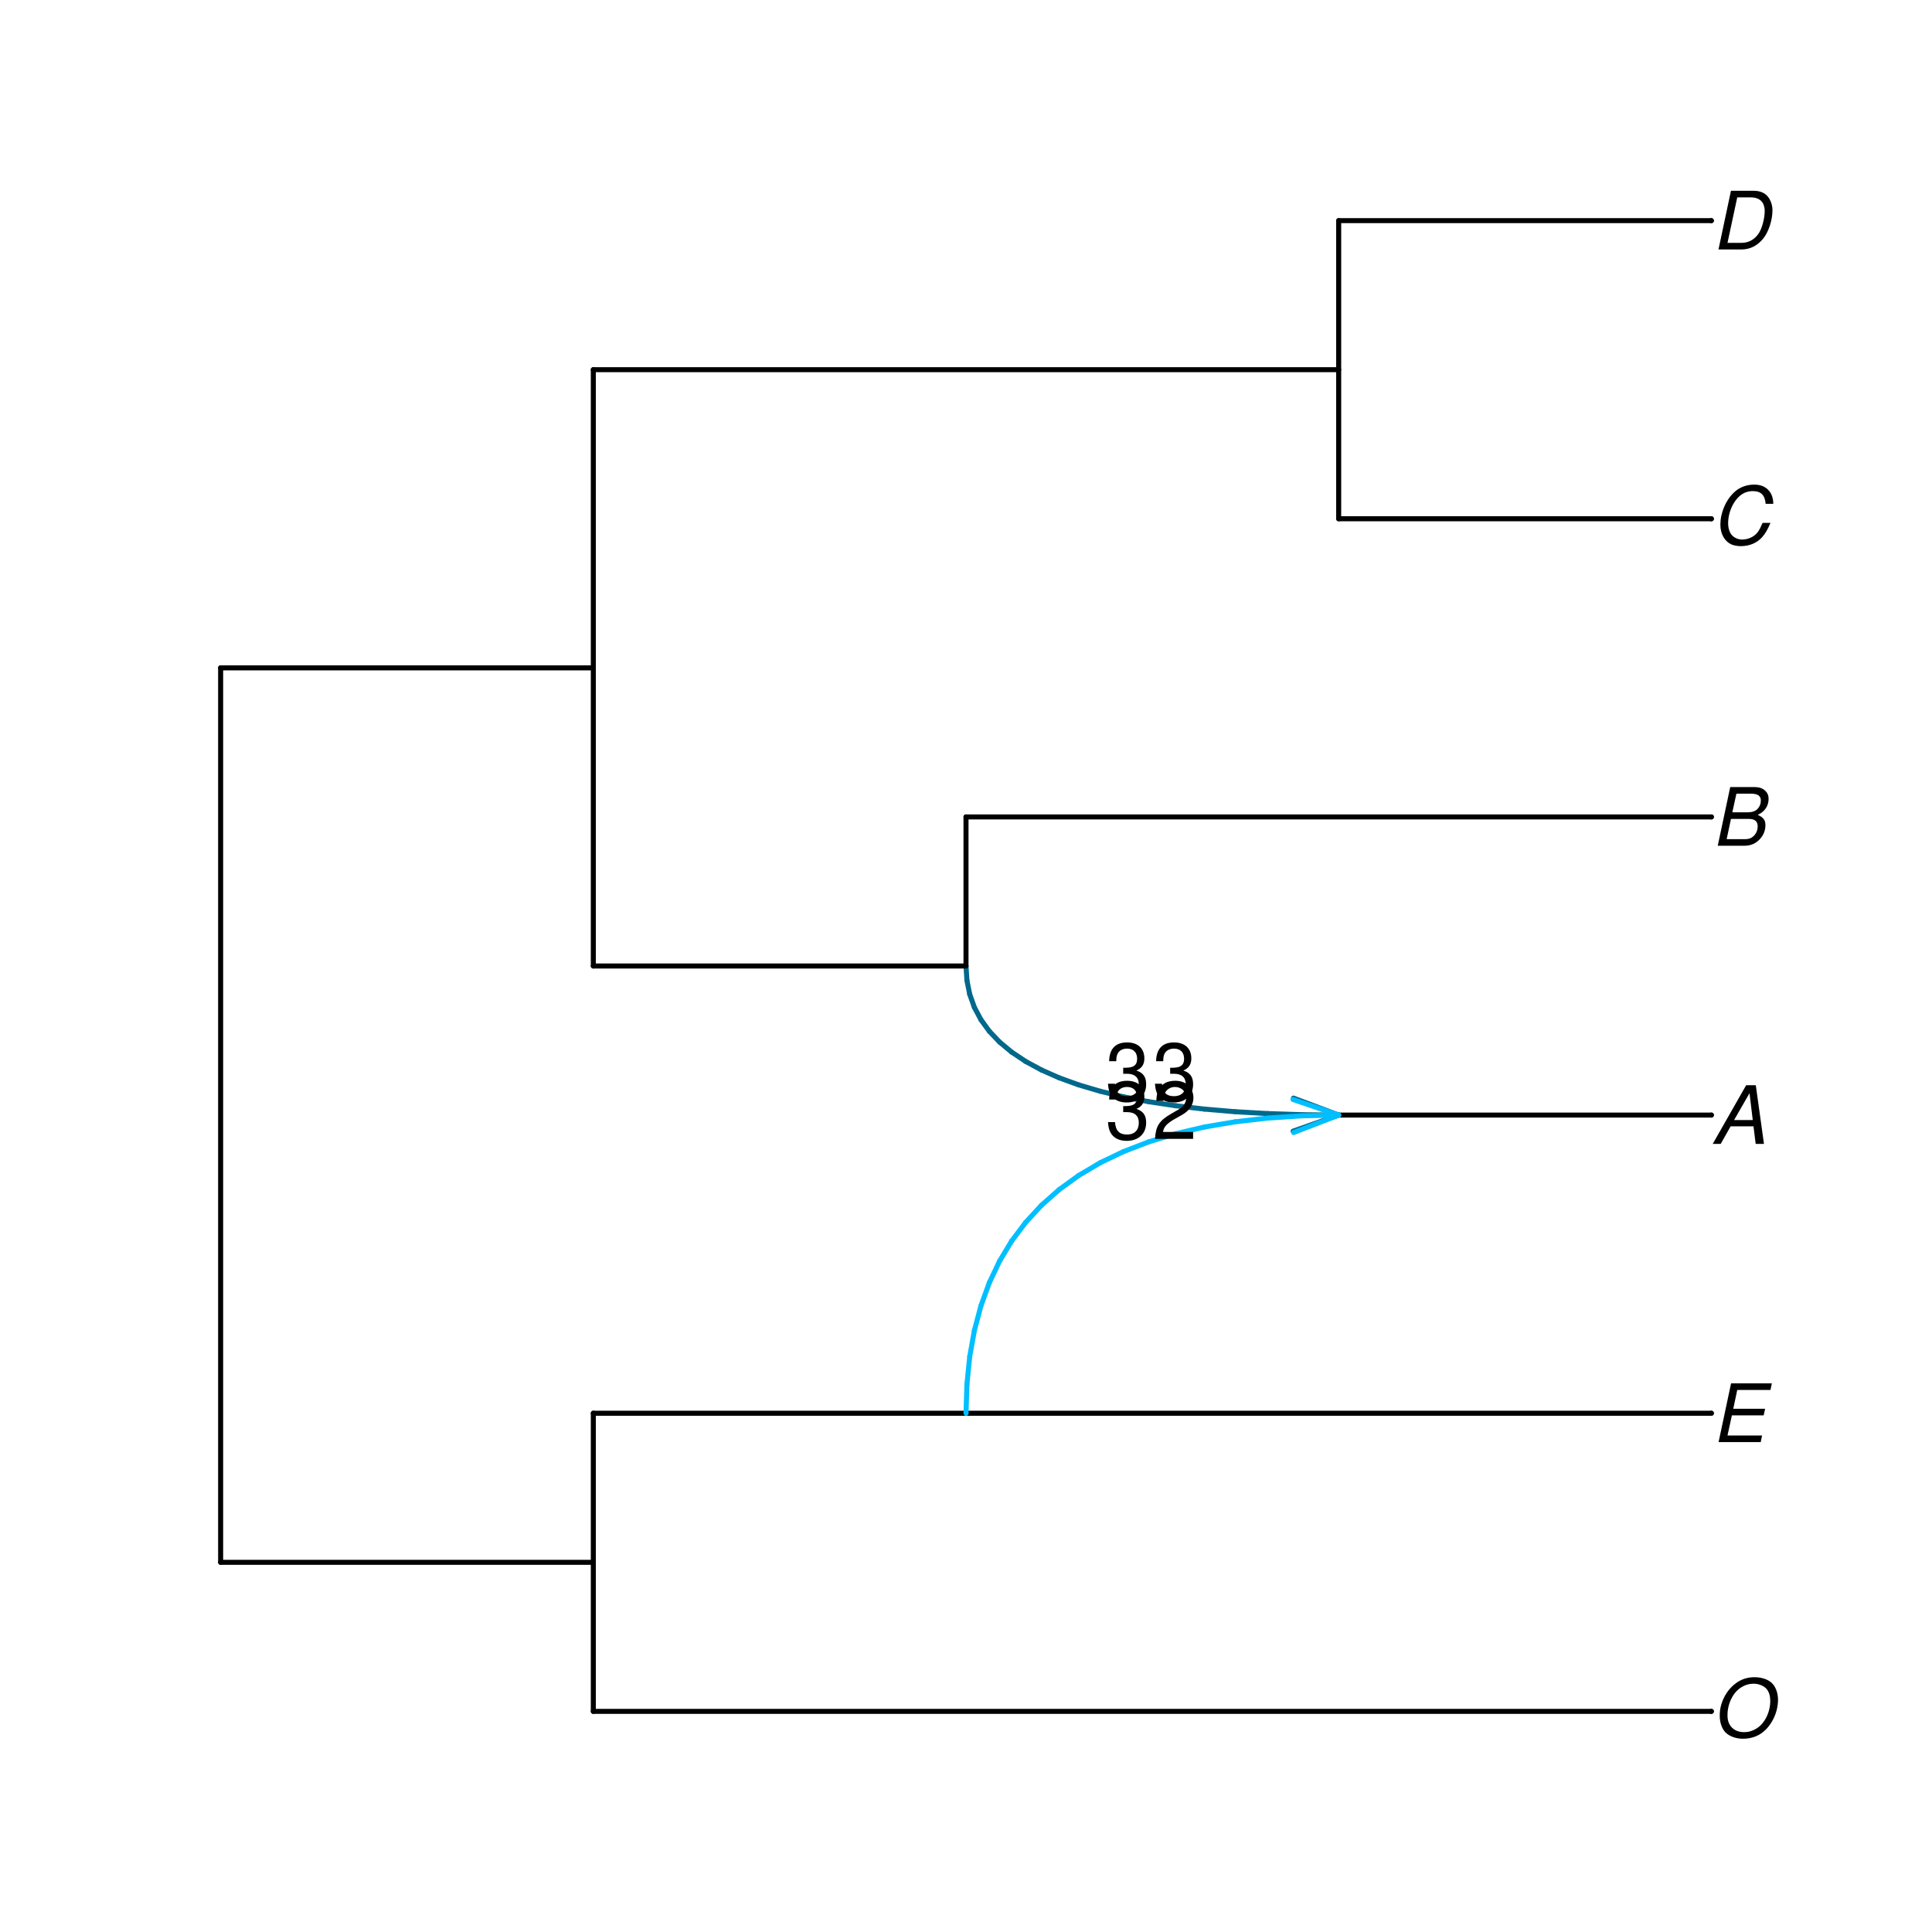
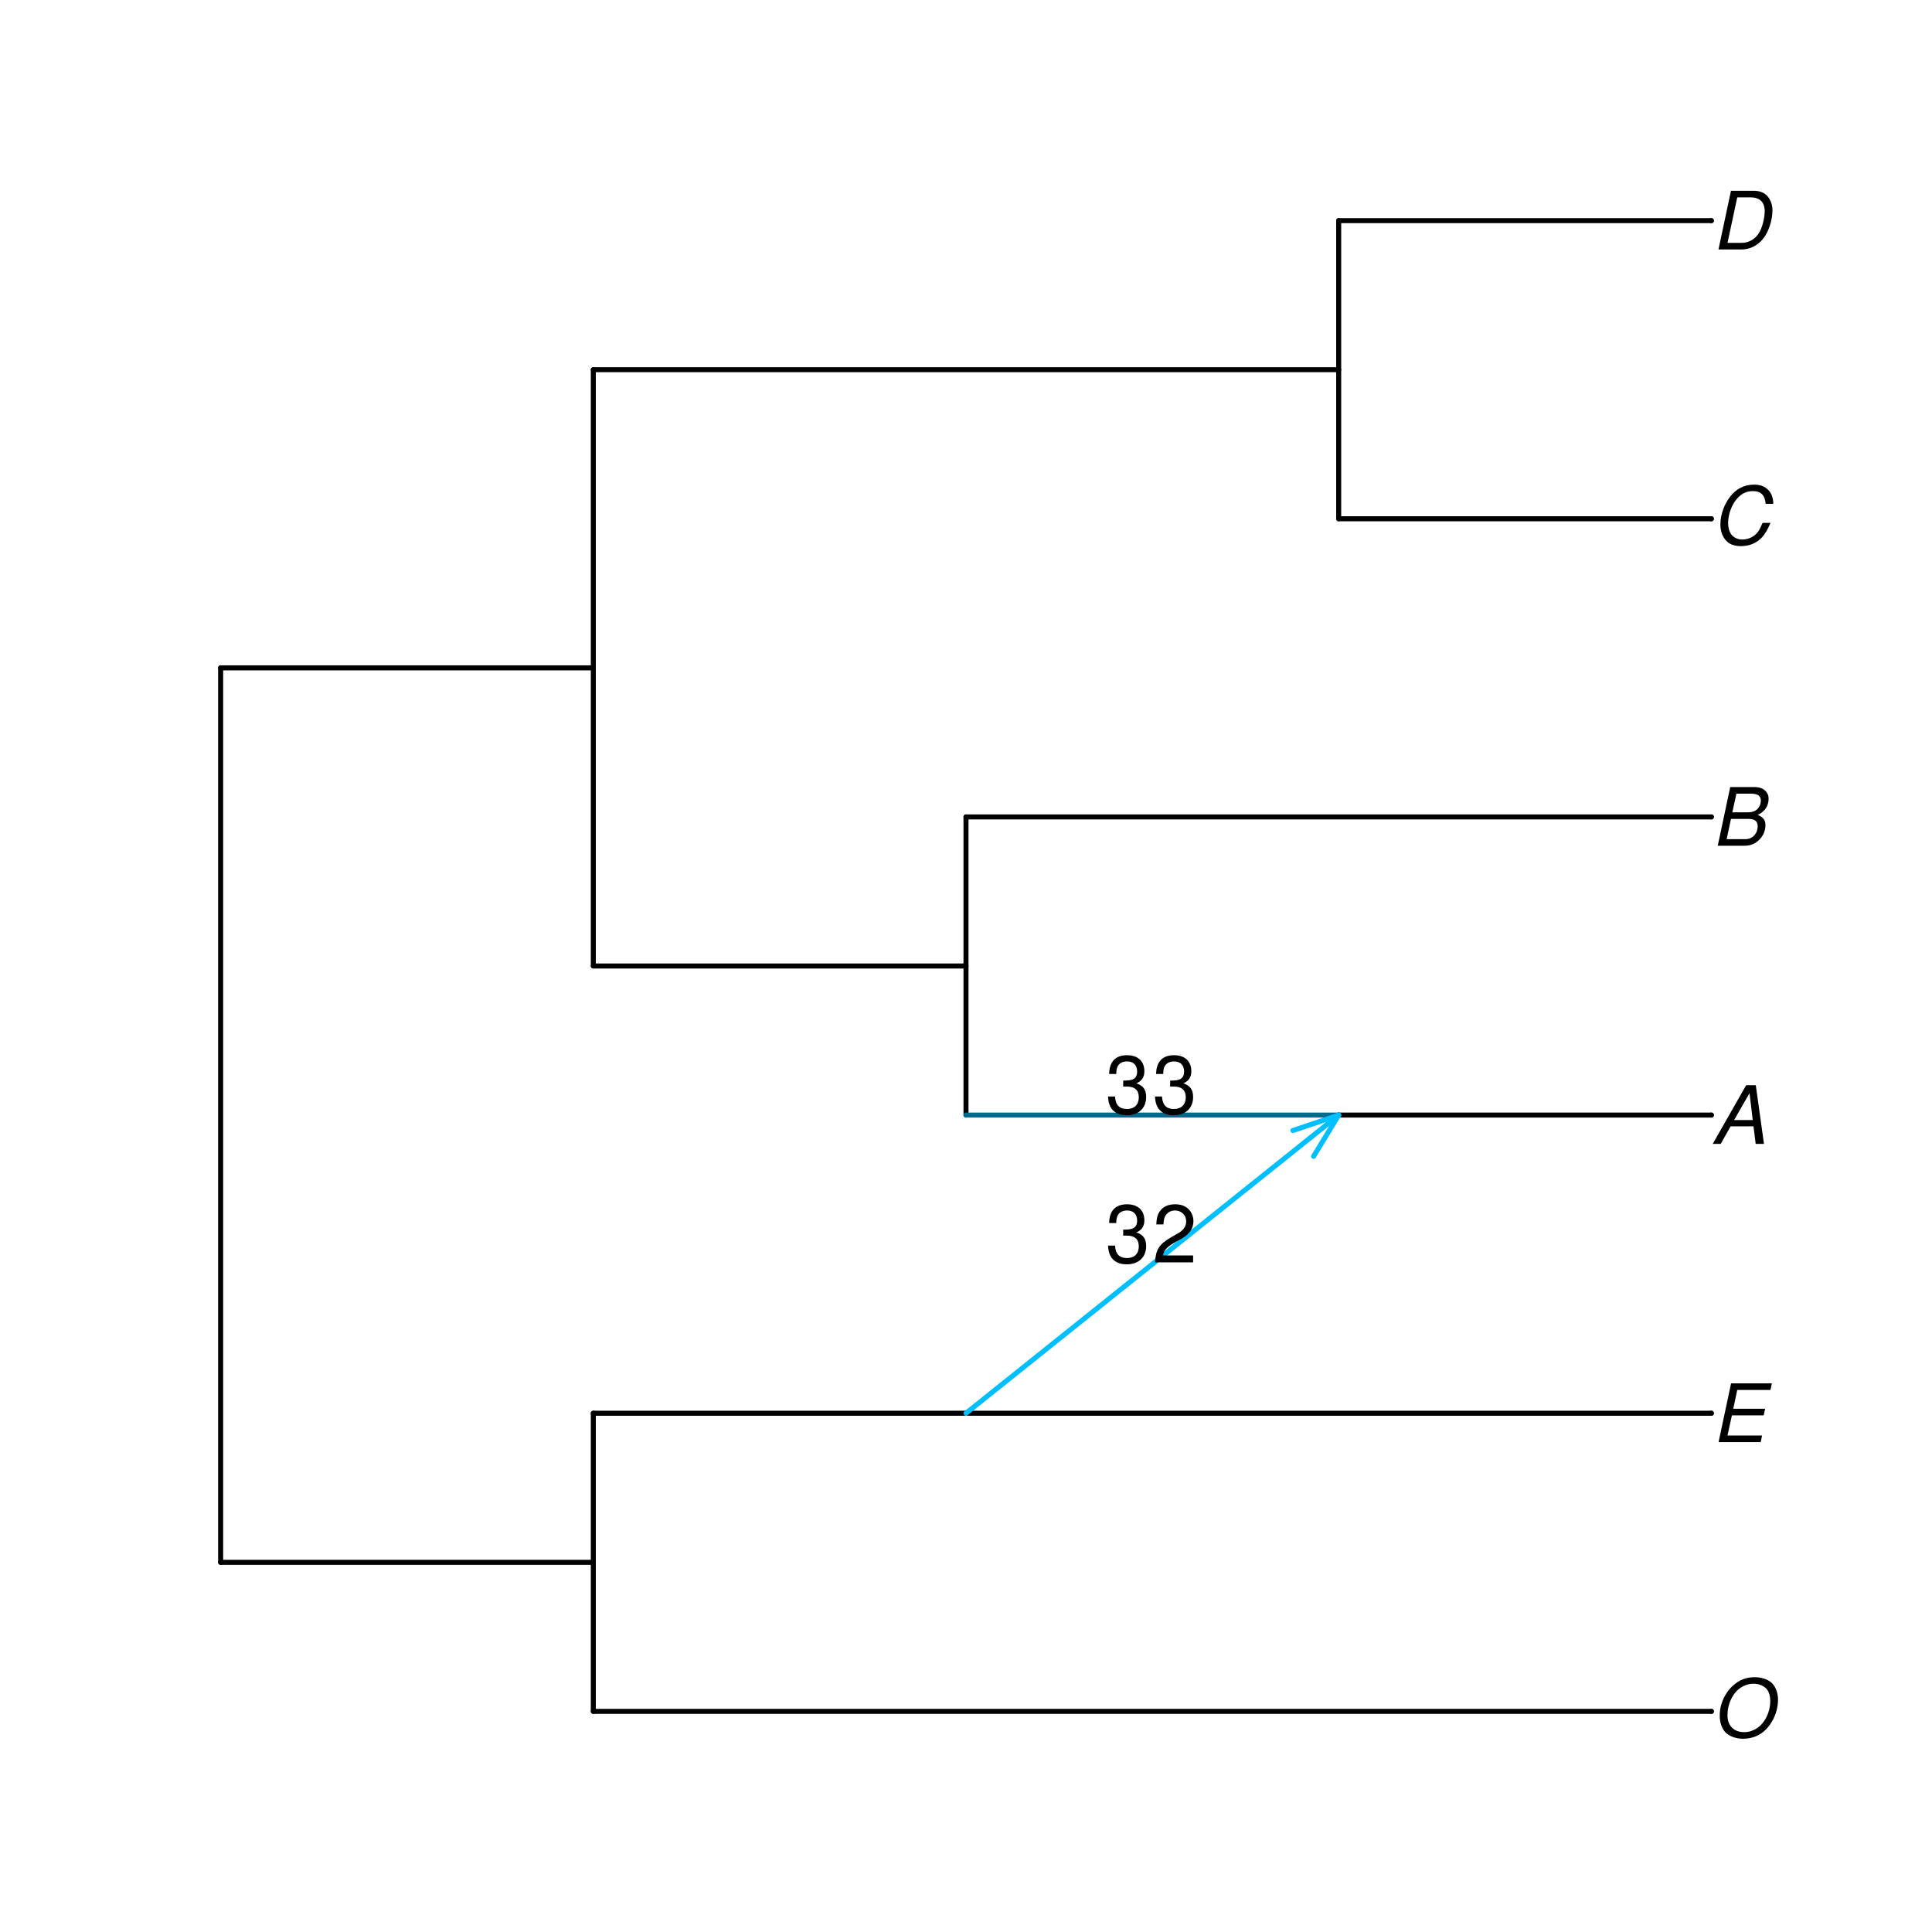
<svg xmlns="http://www.w3.org/2000/svg" xmlns:xlink="http://www.w3.org/1999/xlink" width="288pt" height="288pt" viewBox="0 0 288 288">
  <defs>
    <g>
      <g id="glyph-0-0">
        <path d="M 9.234 -6.031 C 9.219 -6.547 9.156 -6.859 9.031 -7.219 C 8.781 -7.938 8.156 -8.531 7.422 -8.75 C 7.109 -8.844 6.75 -8.891 6.391 -8.891 C 5.266 -8.891 4.25 -8.516 3.469 -7.812 C 2.5 -6.938 1.797 -5.672 1.484 -4.234 C 1.391 -3.797 1.344 -3.344 1.344 -2.906 C 1.344 -1.484 2.047 -0.328 3.125 0.078 C 3.5 0.203 3.938 0.281 4.406 0.281 C 5.672 0.281 6.781 -0.188 7.562 -1.047 C 8.031 -1.562 8.406 -2.219 8.812 -3.188 L 7.641 -3.188 C 7.344 -2.516 7.156 -2.141 6.938 -1.844 C 6.438 -1.141 5.516 -0.703 4.578 -0.703 C 3.859 -0.703 3.141 -1.094 2.828 -1.688 C 2.609 -2.094 2.5 -2.578 2.5 -3.125 C 2.5 -5.078 3.594 -7.094 5 -7.688 C 5.359 -7.844 5.766 -7.922 6.188 -7.922 C 7.391 -7.922 7.984 -7.328 8.094 -6.031 Z M 9.234 -6.031 " />
      </g>
      <g id="glyph-0-1">
        <path d="M 1.062 0 L 4.453 0 C 5.75 0 6.844 -0.547 7.719 -1.609 C 8.531 -2.609 9.109 -4.359 9.109 -5.859 C 9.109 -6.734 8.75 -7.625 8.188 -8.125 C 7.734 -8.531 7.094 -8.75 6.312 -8.75 L 2.922 -8.75 Z M 2.406 -0.984 L 3.859 -7.766 L 5.906 -7.766 C 6.734 -7.766 7.375 -7.453 7.688 -6.891 C 7.859 -6.547 7.953 -6.188 7.953 -5.766 C 7.953 -4.656 7.578 -3.219 7.094 -2.453 C 6.484 -1.5 5.562 -0.984 4.469 -0.984 Z M 2.406 -0.984 " />
      </g>
      <g id="glyph-0-2">
        <path d="M 6.438 -8.891 C 5.375 -8.891 4.453 -8.594 3.625 -7.969 C 2.609 -7.219 1.844 -6.078 1.469 -4.781 C 1.312 -4.25 1.25 -3.703 1.25 -3.156 C 1.25 -2.109 1.578 -1.203 2.125 -0.641 C 2.703 -0.078 3.672 0.281 4.688 0.281 C 6.594 0.281 8.047 -0.594 9.047 -2.312 C 9.641 -3.328 9.938 -4.453 9.938 -5.562 C 9.938 -6.203 9.781 -6.859 9.5 -7.375 C 9.172 -8 8.641 -8.422 7.875 -8.672 C 7.422 -8.812 6.969 -8.891 6.438 -8.891 Z M 6.297 -7.922 C 7.109 -7.922 7.891 -7.578 8.297 -7.062 C 8.609 -6.641 8.781 -6.078 8.781 -5.359 C 8.781 -4.453 8.547 -3.531 8.094 -2.719 C 7.578 -1.812 6.906 -1.219 6.031 -0.906 C 5.641 -0.75 5.266 -0.703 4.844 -0.703 C 3.547 -0.703 2.609 -1.469 2.438 -2.719 C 2.406 -2.891 2.406 -3.078 2.406 -3.25 C 2.406 -4.156 2.641 -5.094 3.094 -5.906 C 3.594 -6.797 4.266 -7.391 5.141 -7.719 C 5.531 -7.859 5.891 -7.922 6.297 -7.922 Z M 6.297 -7.922 " />
      </g>
      <g id="glyph-0-3">
        <path d="M 3.062 -3.984 L 7.797 -3.984 L 8.016 -4.969 L 3.266 -4.969 L 3.859 -7.766 L 8.812 -7.766 L 9.016 -8.75 L 2.938 -8.75 L 1.078 0 L 7.359 0 L 7.562 -0.984 L 2.406 -0.984 Z M 3.062 -3.984 " />
      </g>
      <g id="glyph-0-4">
        <path d="M 0.953 0 L 4.906 0 C 5.891 0 6.656 -0.344 7.281 -1.047 C 7.797 -1.625 8.062 -2.312 8.062 -3.094 C 8.062 -3.828 7.734 -4.25 6.906 -4.609 C 7.766 -4.984 8.328 -5.656 8.484 -6.484 C 8.516 -6.641 8.531 -6.812 8.531 -7.016 C 8.531 -7.469 8.406 -7.812 8.094 -8.141 C 7.688 -8.562 7.188 -8.75 6.359 -8.75 L 2.812 -8.75 Z M 3.125 -4.984 L 3.734 -7.766 L 5.891 -7.766 C 6.922 -7.766 7.375 -7.438 7.375 -6.734 C 7.375 -6.281 7.219 -5.859 6.922 -5.531 C 6.562 -5.141 6.094 -4.984 5.297 -4.984 Z M 2.281 -0.984 L 2.922 -4 L 5.641 -4 C 6.469 -4 6.906 -3.625 6.906 -2.906 C 6.906 -2.438 6.781 -2.031 6.5 -1.672 C 6.125 -1.188 5.672 -0.984 5 -0.984 Z M 2.281 -0.984 " />
      </g>
      <g id="glyph-0-5">
        <path d="M 6.281 -2.625 L 6.609 0 L 7.844 0 L 6.625 -8.75 L 5.188 -8.75 L 0.203 0 L 1.391 0 L 2.875 -2.625 Z M 6.172 -3.562 L 3.391 -3.562 L 5.688 -7.562 Z M 6.172 -3.562 " />
      </g>
      <g id="glyph-1-0">
        <path d="M 2.656 -4 L 3.234 -4 C 4.375 -4 4.984 -3.453 4.984 -2.406 C 4.984 -1.312 4.328 -0.656 3.234 -0.656 C 2.078 -0.656 1.516 -1.25 1.438 -2.516 L 0.391 -2.516 C 0.438 -1.828 0.547 -1.375 0.75 -0.984 C 1.203 -0.141 2.031 0.281 3.188 0.281 C 4.938 0.281 6.078 -0.781 6.078 -2.422 C 6.078 -3.531 5.656 -4.125 4.625 -4.484 C 5.422 -4.812 5.812 -5.406 5.812 -6.281 C 5.812 -7.781 4.844 -8.672 3.234 -8.672 C 1.516 -8.672 0.594 -7.719 0.562 -5.875 L 1.625 -5.875 C 1.625 -6.406 1.688 -6.703 1.812 -6.969 C 2.047 -7.469 2.578 -7.75 3.234 -7.75 C 4.172 -7.75 4.734 -7.188 4.734 -6.25 C 4.734 -5.641 4.531 -5.266 4.062 -5.062 C 3.766 -4.938 3.391 -4.891 2.656 -4.891 Z M 2.656 -4 " />
      </g>
      <g id="glyph-1-1">
        <path d="M 6.078 -1.047 L 1.594 -1.047 C 1.703 -1.766 2.094 -2.219 3.125 -2.859 L 4.328 -3.531 C 5.516 -4.188 6.125 -5.078 6.125 -6.141 C 6.125 -6.859 5.844 -7.531 5.344 -8 C 4.844 -8.453 4.219 -8.672 3.406 -8.672 C 2.328 -8.672 1.531 -8.297 1.062 -7.547 C 0.75 -7.094 0.625 -6.547 0.594 -5.672 L 1.656 -5.672 C 1.688 -6.266 1.766 -6.609 1.906 -6.906 C 2.188 -7.422 2.734 -7.75 3.375 -7.75 C 4.328 -7.75 5.047 -7.062 5.047 -6.125 C 5.047 -5.422 4.656 -4.828 3.906 -4.391 L 2.797 -3.75 C 1.016 -2.719 0.5 -1.906 0.406 -0.016 L 6.078 -0.016 Z M 6.078 -1.047 " />
      </g>
    </g>
  </defs>
  <rect x="-28.8" y="-28.8" width="345.6" height="345.6" fill="rgb(100%, 100%, 100%)" fill-opacity="1" />
  <path fill="none" stroke-width="0.75" stroke-linecap="round" stroke-linejoin="round" stroke="rgb(0%, 0%, 0%)" stroke-opacity="1" stroke-miterlimit="10" d="M 255.109 77.332 L 255.109 77.332 " />
  <path fill="none" stroke-width="0.75" stroke-linecap="round" stroke-linejoin="round" stroke="rgb(0%, 0%, 0%)" stroke-opacity="1" stroke-miterlimit="10" d="M 255.109 32.891 L 255.109 32.891 " />
  <path fill="none" stroke-width="0.75" stroke-linecap="round" stroke-linejoin="round" stroke="rgb(0%, 0%, 0%)" stroke-opacity="1" stroke-miterlimit="10" d="M 255.109 255.109 L 255.109 255.109 " />
  <path fill="none" stroke-width="0.75" stroke-linecap="round" stroke-linejoin="round" stroke="rgb(0%, 0%, 0%)" stroke-opacity="1" stroke-miterlimit="10" d="M 255.109 210.668 L 255.109 210.668 " />
  <path fill="none" stroke-width="0.75" stroke-linecap="round" stroke-linejoin="round" stroke="rgb(0%, 0%, 0%)" stroke-opacity="1" stroke-miterlimit="10" d="M 144 210.668 L 144 210.668 " />
  <path fill="none" stroke-width="0.75" stroke-linecap="round" stroke-linejoin="round" stroke="rgb(0%, 0%, 0%)" stroke-opacity="1" stroke-miterlimit="10" d="M 88.445 255.109 L 88.445 210.668 " />
  <path fill="none" stroke-width="0.75" stroke-linecap="round" stroke-linejoin="round" stroke="rgb(0%, 0%, 0%)" stroke-opacity="1" stroke-miterlimit="10" d="M 255.109 121.777 L 255.109 121.777 " />
  <path fill="none" stroke-width="0.75" stroke-linecap="round" stroke-linejoin="round" stroke="rgb(0%, 0%, 0%)" stroke-opacity="1" stroke-miterlimit="10" d="M 255.109 166.223 L 255.109 166.223 " />
  <path fill="none" stroke-width="0.75" stroke-linecap="round" stroke-linejoin="round" stroke="rgb(0%, 0%, 0%)" stroke-opacity="1" stroke-miterlimit="10" d="M 199.555 166.223 L 199.555 166.223 " />
-   <path fill="none" stroke-width="0.75" stroke-linecap="round" stroke-linejoin="round" stroke="rgb(0%, 0%, 0%)" stroke-opacity="1" stroke-miterlimit="10" d="M 144 144 L 144 121.777 " />
+   <path fill="none" stroke-width="0.75" stroke-linecap="round" stroke-linejoin="round" stroke="rgb(0%, 0%, 0%)" stroke-opacity="1" stroke-miterlimit="10" d="M 144 166.223 L 144 121.777 " />
  <path fill="none" stroke-width="0.75" stroke-linecap="round" stroke-linejoin="round" stroke="rgb(0%, 0%, 0%)" stroke-opacity="1" stroke-miterlimit="10" d="M 88.445 144 L 88.445 55.109 " />
  <path fill="none" stroke-width="0.75" stroke-linecap="round" stroke-linejoin="round" stroke="rgb(0%, 0%, 0%)" stroke-opacity="1" stroke-miterlimit="10" d="M 199.555 77.332 L 199.555 32.891 " />
  <path fill="none" stroke-width="0.75" stroke-linecap="round" stroke-linejoin="round" stroke="rgb(0%, 0%, 0%)" stroke-opacity="1" stroke-miterlimit="10" d="M 32.891 232.891 L 32.891 99.555 " />
  <path fill="none" stroke-width="0.75" stroke-linecap="round" stroke-linejoin="round" stroke="rgb(0%, 0%, 0%)" stroke-opacity="1" stroke-miterlimit="10" d="M 199.555 77.332 L 255.109 77.332 " />
  <path fill="none" stroke-width="0.75" stroke-linecap="round" stroke-linejoin="round" stroke="rgb(0%, 0%, 0%)" stroke-opacity="1" stroke-miterlimit="10" d="M 199.555 32.891 L 255.109 32.891 " />
  <path fill="none" stroke-width="0.75" stroke-linecap="round" stroke-linejoin="round" stroke="rgb(0%, 0%, 0%)" stroke-opacity="1" stroke-miterlimit="10" d="M 88.445 255.109 L 255.109 255.109 " />
  <path fill="none" stroke-width="0.75" stroke-linecap="round" stroke-linejoin="round" stroke="rgb(0%, 0%, 0%)" stroke-opacity="1" stroke-miterlimit="10" d="M 144 210.668 L 255.109 210.668 " />
  <path fill="none" stroke-width="0.75" stroke-linecap="round" stroke-linejoin="round" stroke="rgb(0%, 74.902%, 100%)" stroke-opacity="1" stroke-miterlimit="10" d="M 144 210.668 L 144 210.668 " />
  <path fill="none" stroke-width="0.75" stroke-linecap="round" stroke-linejoin="round" stroke="rgb(0%, 0%, 0%)" stroke-opacity="1" stroke-miterlimit="10" d="M 88.445 210.668 L 144 210.668 " />
  <path fill="none" stroke-width="0.75" stroke-linecap="round" stroke-linejoin="round" stroke="rgb(0%, 0%, 0%)" stroke-opacity="1" stroke-miterlimit="10" d="M 32.891 232.891 L 88.445 232.891 " />
  <path fill="none" stroke-width="0.75" stroke-linecap="round" stroke-linejoin="round" stroke="rgb(0%, 0%, 0%)" stroke-opacity="1" stroke-miterlimit="10" d="M 144 121.777 L 255.109 121.777 " />
  <path fill="none" stroke-width="0.75" stroke-linecap="round" stroke-linejoin="round" stroke="rgb(0%, 0%, 0%)" stroke-opacity="1" stroke-miterlimit="10" d="M 199.555 166.223 L 255.109 166.223 " />
-   <path fill="none" stroke-width="0.75" stroke-linecap="round" stroke-linejoin="round" stroke="rgb(0%, 40.784%, 54.51%)" stroke-opacity="1" stroke-miterlimit="10" d="M 144 144 L 144.141 146.168 " />
-   <path fill="none" stroke-width="0.75" stroke-linecap="round" stroke-linejoin="round" stroke="rgb(0%, 40.784%, 54.51%)" stroke-opacity="1" stroke-miterlimit="10" d="M 144.141 146.168 L 144.555 148.223 " />
-   <path fill="none" stroke-width="0.75" stroke-linecap="round" stroke-linejoin="round" stroke="rgb(0%, 40.784%, 54.51%)" stroke-opacity="1" stroke-miterlimit="10" d="M 144.555 148.223 L 145.25 150.168 " />
-   <path fill="none" stroke-width="0.75" stroke-linecap="round" stroke-linejoin="round" stroke="rgb(0%, 40.784%, 54.51%)" stroke-opacity="1" stroke-miterlimit="10" d="M 145.25 150.168 L 146.223 152 " />
-   <path fill="none" stroke-width="0.75" stroke-linecap="round" stroke-linejoin="round" stroke="rgb(0%, 40.784%, 54.51%)" stroke-opacity="1" stroke-miterlimit="10" d="M 146.223 152 L 147.473 153.723 " />
-   <path fill="none" stroke-width="0.75" stroke-linecap="round" stroke-linejoin="round" stroke="rgb(0%, 40.784%, 54.51%)" stroke-opacity="1" stroke-miterlimit="10" d="M 147.473 153.723 L 149 155.332 " />
-   <path fill="none" stroke-width="0.75" stroke-linecap="round" stroke-linejoin="round" stroke="rgb(0%, 40.784%, 54.51%)" stroke-opacity="1" stroke-miterlimit="10" d="M 149 155.332 L 150.805 156.832 " />
-   <path fill="none" stroke-width="0.75" stroke-linecap="round" stroke-linejoin="round" stroke="rgb(0%, 40.784%, 54.51%)" stroke-opacity="1" stroke-miterlimit="10" d="M 150.805 156.832 L 152.891 158.223 " />
-   <path fill="none" stroke-width="0.75" stroke-linecap="round" stroke-linejoin="round" stroke="rgb(0%, 40.784%, 54.51%)" stroke-opacity="1" stroke-miterlimit="10" d="M 152.891 158.223 L 155.25 159.5 " />
-   <path fill="none" stroke-width="0.75" stroke-linecap="round" stroke-linejoin="round" stroke="rgb(0%, 40.784%, 54.51%)" stroke-opacity="1" stroke-miterlimit="10" d="M 155.25 159.5 L 157.891 160.668 " />
-   <path fill="none" stroke-width="0.75" stroke-linecap="round" stroke-linejoin="round" stroke="rgb(0%, 40.784%, 54.51%)" stroke-opacity="1" stroke-miterlimit="10" d="M 157.891 160.668 L 160.805 161.723 " />
-   <path fill="none" stroke-width="0.75" stroke-linecap="round" stroke-linejoin="round" stroke="rgb(0%, 40.784%, 54.51%)" stroke-opacity="1" stroke-miterlimit="10" d="M 160.805 161.723 L 164 162.668 " />
-   <path fill="none" stroke-width="0.75" stroke-linecap="round" stroke-linejoin="round" stroke="rgb(0%, 40.784%, 54.51%)" stroke-opacity="1" stroke-miterlimit="10" d="M 164 162.668 L 167.473 163.5 " />
-   <path fill="none" stroke-width="0.75" stroke-linecap="round" stroke-linejoin="round" stroke="rgb(0%, 40.784%, 54.51%)" stroke-opacity="1" stroke-miterlimit="10" d="M 167.473 163.5 L 171.223 164.223 " />
-   <path fill="none" stroke-width="0.75" stroke-linecap="round" stroke-linejoin="round" stroke="rgb(0%, 40.784%, 54.51%)" stroke-opacity="1" stroke-miterlimit="10" d="M 171.223 164.223 L 175.25 164.832 " />
-   <path fill="none" stroke-width="0.75" stroke-linecap="round" stroke-linejoin="round" stroke="rgb(0%, 40.784%, 54.51%)" stroke-opacity="1" stroke-miterlimit="10" d="M 175.25 164.832 L 179.555 165.332 " />
-   <path fill="none" stroke-width="0.75" stroke-linecap="round" stroke-linejoin="round" stroke="rgb(0%, 40.784%, 54.51%)" stroke-opacity="1" stroke-miterlimit="10" d="M 179.555 165.332 L 184.141 165.723 " />
-   <path fill="none" stroke-width="0.75" stroke-linecap="round" stroke-linejoin="round" stroke="rgb(0%, 40.784%, 54.51%)" stroke-opacity="1" stroke-miterlimit="10" d="M 184.141 165.723 L 189 166 " />
-   <path fill="none" stroke-width="0.75" stroke-linecap="round" stroke-linejoin="round" stroke="rgb(0%, 40.784%, 54.51%)" stroke-opacity="1" stroke-miterlimit="10" d="M 189 166 L 194.141 166.168 " />
-   <path fill="none" stroke-width="0.75" stroke-linecap="round" stroke-linejoin="round" stroke="rgb(0%, 40.784%, 54.51%)" stroke-opacity="1" stroke-miterlimit="10" d="M 194.141 166.168 L 199.555 166.223 " />
-   <path fill="none" stroke-width="0.75" stroke-linecap="round" stroke-linejoin="round" stroke="rgb(0%, 40.784%, 54.51%)" stroke-opacity="1" stroke-miterlimit="10" d="M 192.766 168.617 L 199.555 166.223 L 192.816 163.691 " />
+   <path fill="none" stroke-width="0.75" stroke-linecap="round" stroke-linejoin="round" stroke="rgb(0%, 40.784%, 54.51%)" stroke-opacity="1" stroke-miterlimit="10" d="M 144 166.223 L 199.555 166.223 " />
  <path fill="none" stroke-width="0.75" stroke-linecap="round" stroke-linejoin="round" stroke="rgb(0%, 0%, 0%)" stroke-opacity="1" stroke-miterlimit="10" d="M 88.445 144 L 144 144 " />
  <path fill="none" stroke-width="0.75" stroke-linecap="round" stroke-linejoin="round" stroke="rgb(0%, 0%, 0%)" stroke-opacity="1" stroke-miterlimit="10" d="M 88.445 55.109 L 199.555 55.109 " />
  <path fill="none" stroke-width="0.75" stroke-linecap="round" stroke-linejoin="round" stroke="rgb(0%, 0%, 0%)" stroke-opacity="1" stroke-miterlimit="10" d="M 32.891 99.555 L 88.445 99.555 " />
-   <path fill="none" stroke-width="0.75" stroke-linecap="round" stroke-linejoin="round" stroke="rgb(0%, 74.902%, 100%)" stroke-opacity="1" stroke-miterlimit="10" d="M 144 210.668 L 144.141 206.332 " />
-   <path fill="none" stroke-width="0.75" stroke-linecap="round" stroke-linejoin="round" stroke="rgb(0%, 74.902%, 100%)" stroke-opacity="1" stroke-miterlimit="10" d="M 144.141 206.332 L 144.555 202.223 " />
-   <path fill="none" stroke-width="0.75" stroke-linecap="round" stroke-linejoin="round" stroke="rgb(0%, 74.902%, 100%)" stroke-opacity="1" stroke-miterlimit="10" d="M 144.555 202.223 L 145.25 198.332 " />
-   <path fill="none" stroke-width="0.75" stroke-linecap="round" stroke-linejoin="round" stroke="rgb(0%, 74.902%, 100%)" stroke-opacity="1" stroke-miterlimit="10" d="M 145.25 198.332 L 146.223 194.668 " />
-   <path fill="none" stroke-width="0.75" stroke-linecap="round" stroke-linejoin="round" stroke="rgb(0%, 74.902%, 100%)" stroke-opacity="1" stroke-miterlimit="10" d="M 146.223 194.668 L 147.473 191.223 " />
-   <path fill="none" stroke-width="0.75" stroke-linecap="round" stroke-linejoin="round" stroke="rgb(0%, 74.902%, 100%)" stroke-opacity="1" stroke-miterlimit="10" d="M 147.473 191.223 L 149 188 " />
-   <path fill="none" stroke-width="0.75" stroke-linecap="round" stroke-linejoin="round" stroke="rgb(0%, 74.902%, 100%)" stroke-opacity="1" stroke-miterlimit="10" d="M 149 188 L 150.805 185 " />
-   <path fill="none" stroke-width="0.75" stroke-linecap="round" stroke-linejoin="round" stroke="rgb(0%, 74.902%, 100%)" stroke-opacity="1" stroke-miterlimit="10" d="M 150.805 185 L 152.891 182.223 " />
-   <path fill="none" stroke-width="0.75" stroke-linecap="round" stroke-linejoin="round" stroke="rgb(0%, 74.902%, 100%)" stroke-opacity="1" stroke-miterlimit="10" d="M 152.891 182.223 L 155.25 179.668 " />
-   <path fill="none" stroke-width="0.75" stroke-linecap="round" stroke-linejoin="round" stroke="rgb(0%, 74.902%, 100%)" stroke-opacity="1" stroke-miterlimit="10" d="M 155.25 179.668 L 157.891 177.332 " />
-   <path fill="none" stroke-width="0.75" stroke-linecap="round" stroke-linejoin="round" stroke="rgb(0%, 74.902%, 100%)" stroke-opacity="1" stroke-miterlimit="10" d="M 157.891 177.332 L 160.805 175.223 " />
-   <path fill="none" stroke-width="0.75" stroke-linecap="round" stroke-linejoin="round" stroke="rgb(0%, 74.902%, 100%)" stroke-opacity="1" stroke-miterlimit="10" d="M 160.805 175.223 L 164 173.332 " />
-   <path fill="none" stroke-width="0.75" stroke-linecap="round" stroke-linejoin="round" stroke="rgb(0%, 74.902%, 100%)" stroke-opacity="1" stroke-miterlimit="10" d="M 164 173.332 L 167.473 171.668 " />
-   <path fill="none" stroke-width="0.75" stroke-linecap="round" stroke-linejoin="round" stroke="rgb(0%, 74.902%, 100%)" stroke-opacity="1" stroke-miterlimit="10" d="M 167.473 171.668 L 171.223 170.223 " />
-   <path fill="none" stroke-width="0.75" stroke-linecap="round" stroke-linejoin="round" stroke="rgb(0%, 74.902%, 100%)" stroke-opacity="1" stroke-miterlimit="10" d="M 171.223 170.223 L 175.25 169 " />
-   <path fill="none" stroke-width="0.75" stroke-linecap="round" stroke-linejoin="round" stroke="rgb(0%, 74.902%, 100%)" stroke-opacity="1" stroke-miterlimit="10" d="M 175.25 169 L 179.555 168 " />
-   <path fill="none" stroke-width="0.75" stroke-linecap="round" stroke-linejoin="round" stroke="rgb(0%, 74.902%, 100%)" stroke-opacity="1" stroke-miterlimit="10" d="M 179.555 168 L 184.141 167.223 " />
-   <path fill="none" stroke-width="0.75" stroke-linecap="round" stroke-linejoin="round" stroke="rgb(0%, 74.902%, 100%)" stroke-opacity="1" stroke-miterlimit="10" d="M 184.141 167.223 L 189 166.668 " />
-   <path fill="none" stroke-width="0.75" stroke-linecap="round" stroke-linejoin="round" stroke="rgb(0%, 74.902%, 100%)" stroke-opacity="1" stroke-miterlimit="10" d="M 189 166.668 L 194.141 166.332 " />
-   <path fill="none" stroke-width="0.75" stroke-linecap="round" stroke-linejoin="round" stroke="rgb(0%, 74.902%, 100%)" stroke-opacity="1" stroke-miterlimit="10" d="M 194.141 166.332 L 199.555 166.223 " />
-   <path fill="none" stroke-width="0.75" stroke-linecap="round" stroke-linejoin="round" stroke="rgb(0%, 74.902%, 100%)" stroke-opacity="1" stroke-miterlimit="10" d="M 192.84 168.824 L 199.555 166.223 L 192.742 163.898 " />
+   <path fill="none" stroke-width="0.75" stroke-linecap="round" stroke-linejoin="round" stroke="rgb(0%, 74.902%, 100%)" stroke-opacity="1" stroke-miterlimit="10" d="M 144 210.668 L 199.555 166.223 " />
+   <path fill="none" stroke-width="0.75" stroke-linecap="round" stroke-linejoin="round" stroke="rgb(0%, 74.902%, 100%)" stroke-opacity="1" stroke-miterlimit="10" d="M 195.812 172.371 L 199.555 166.223 L 192.734 168.527 " />
  <g fill="rgb(0%, 0%, 0%)" fill-opacity="1">
    <use xlink:href="#glyph-0-0" x="255.109" y="81.132" />
  </g>
  <g fill="rgb(0%, 0%, 0%)" fill-opacity="1">
    <use xlink:href="#glyph-0-1" x="255.109" y="37.19" />
  </g>
  <g fill="rgb(0%, 0%, 0%)" fill-opacity="1">
    <use xlink:href="#glyph-0-2" x="255.109" y="258.909" />
  </g>
  <g fill="rgb(0%, 0%, 0%)" fill-opacity="1">
    <use xlink:href="#glyph-0-3" x="255.109" y="214.968" />
  </g>
  <g fill="rgb(0%, 0%, 0%)" fill-opacity="1">
    <use xlink:href="#glyph-0-4" x="255.109" y="126.077" />
  </g>
  <g fill="rgb(0%, 0%, 0%)" fill-opacity="1">
    <use xlink:href="#glyph-0-5" x="255.109" y="170.522" />
  </g>
  <g fill="rgb(0%, 0%, 0%)" fill-opacity="1">
-     <use xlink:href="#glyph-1-0" x="164.777" y="169.783" />
-     <use xlink:href="#glyph-1-1" x="171.777" y="169.783" />
+     <use xlink:href="#glyph-1-0" x="164.777" y="188.193" />
+     <use xlink:href="#glyph-1-1" x="171.777" y="188.193" />
  </g>
  <g fill="rgb(0%, 0%, 0%)" fill-opacity="1">
-     <use xlink:href="#glyph-1-0" x="164.777" y="164.064" />
-     <use xlink:href="#glyph-1-0" x="171.777" y="164.064" />
+     <use xlink:href="#glyph-1-0" x="164.777" y="165.971" />
+     <use xlink:href="#glyph-1-0" x="171.777" y="165.971" />
  </g>
</svg>
